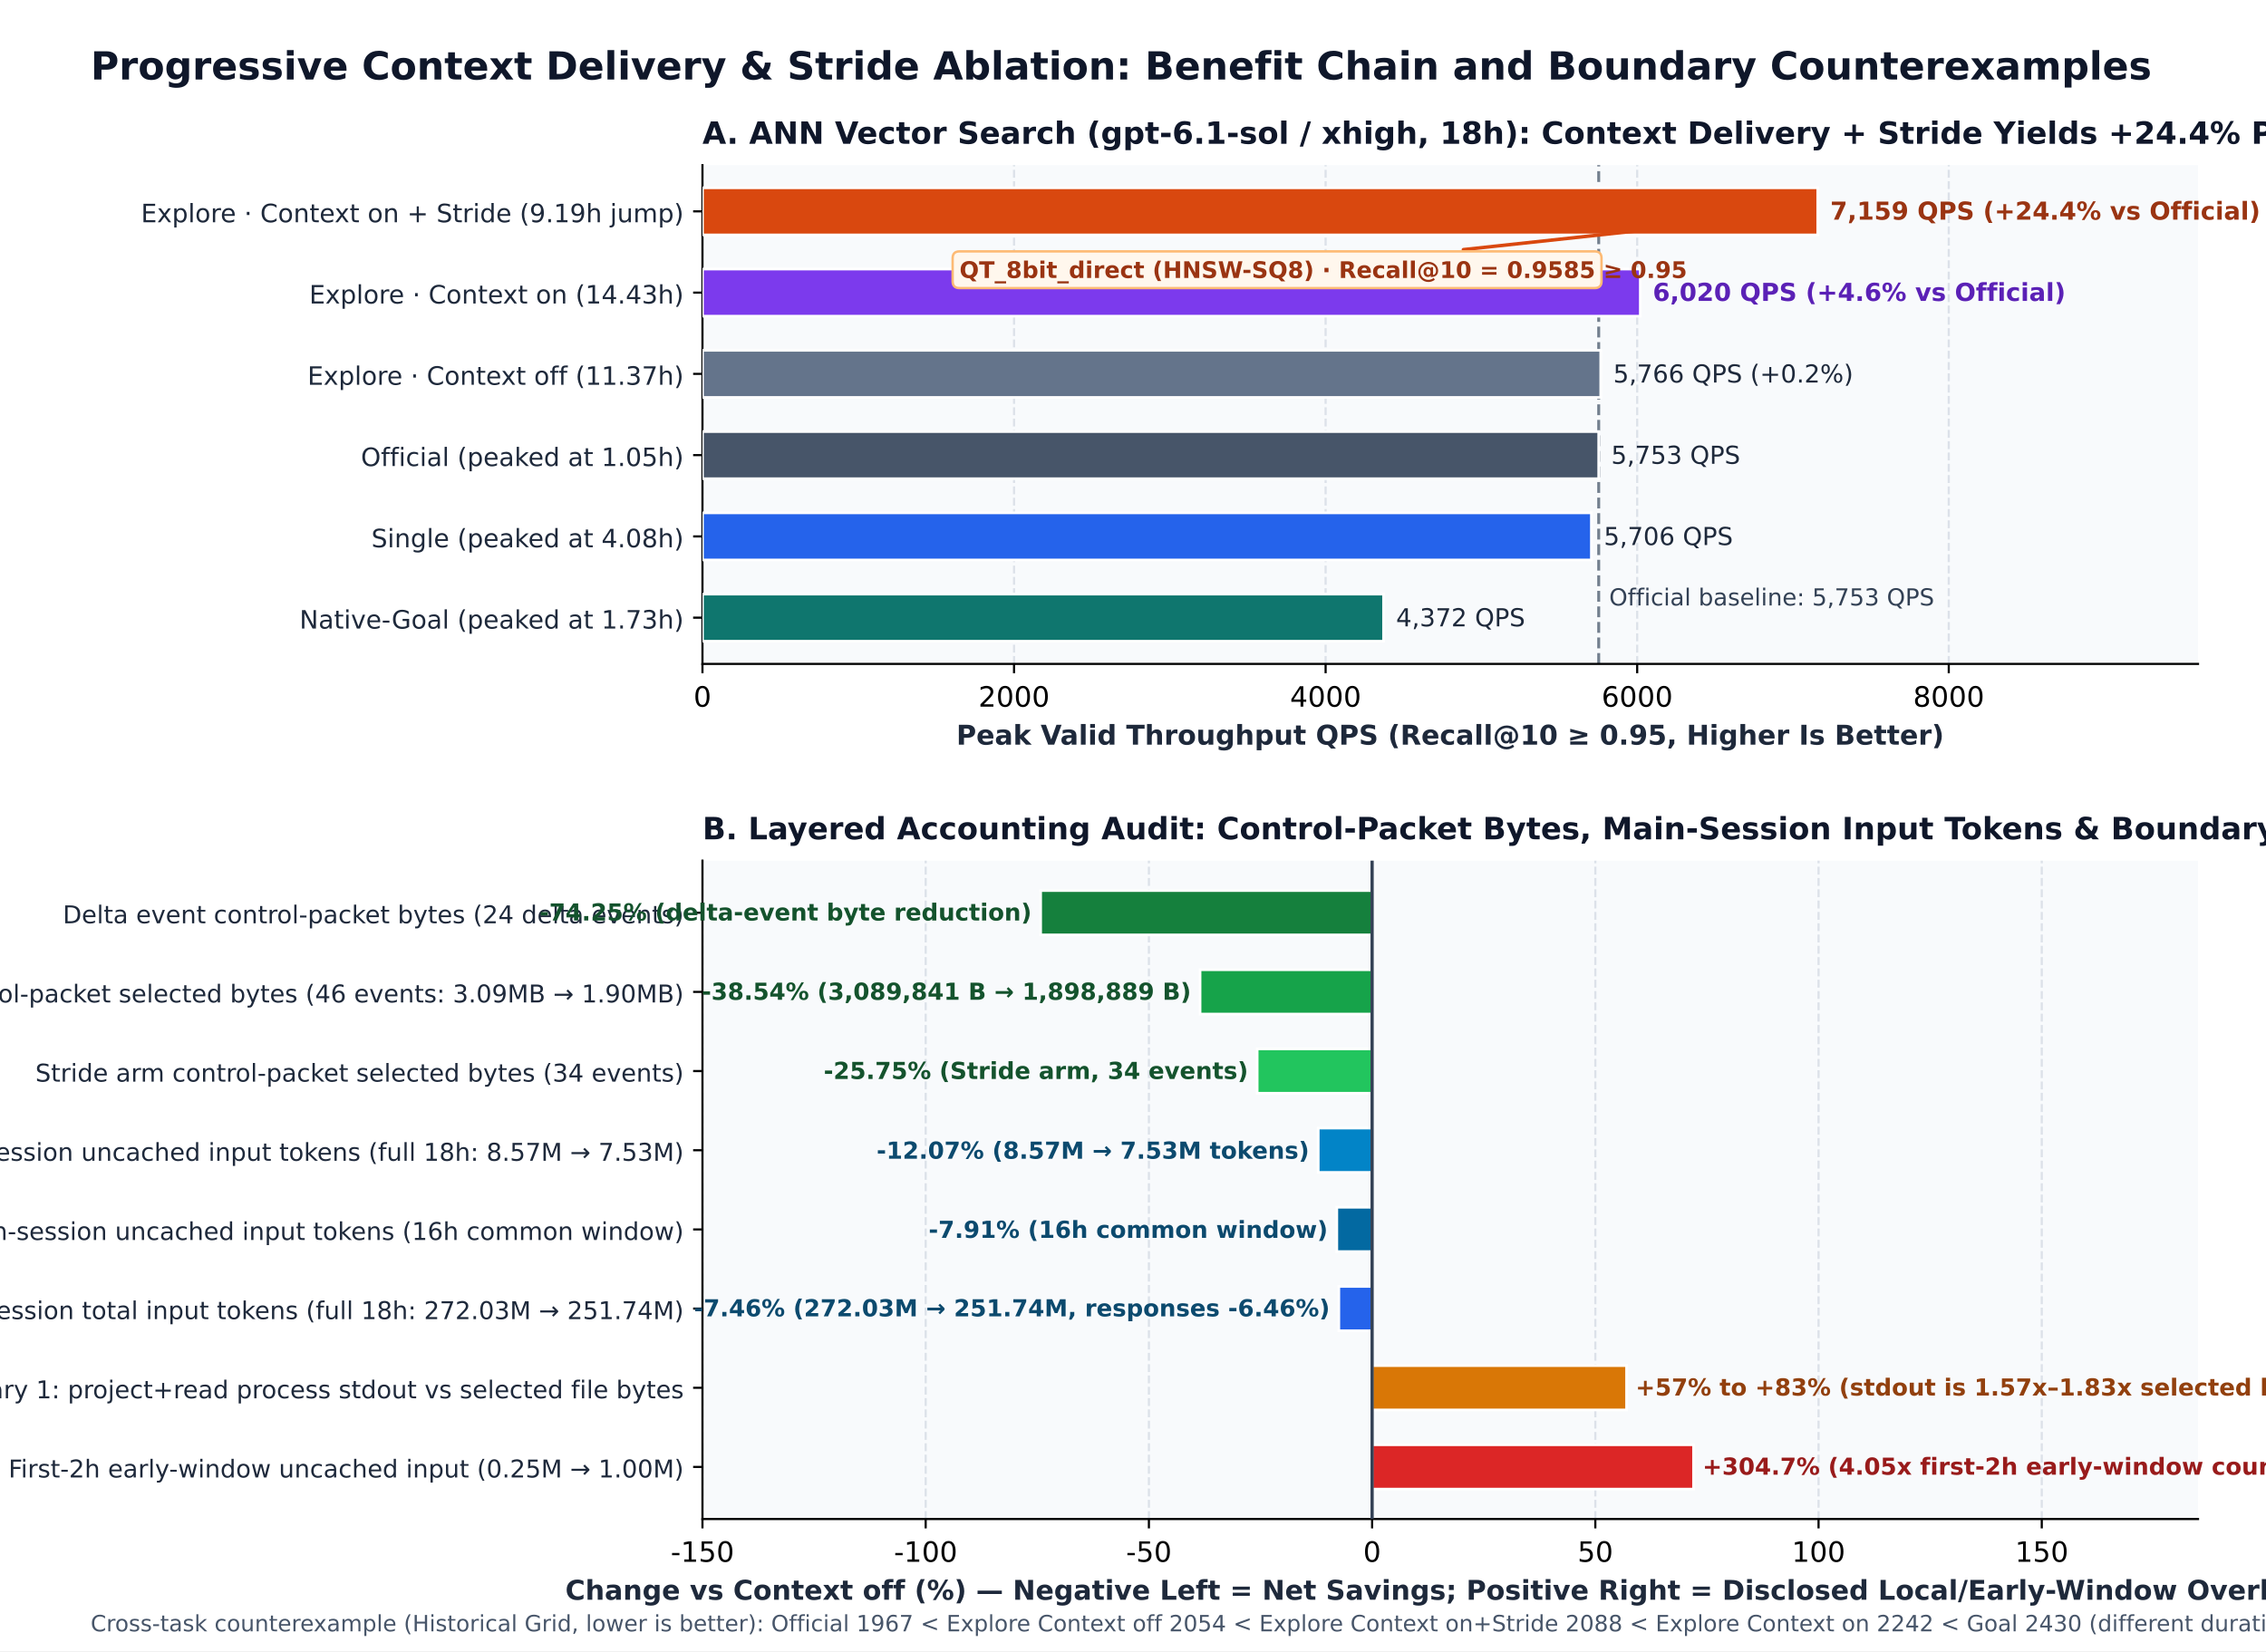
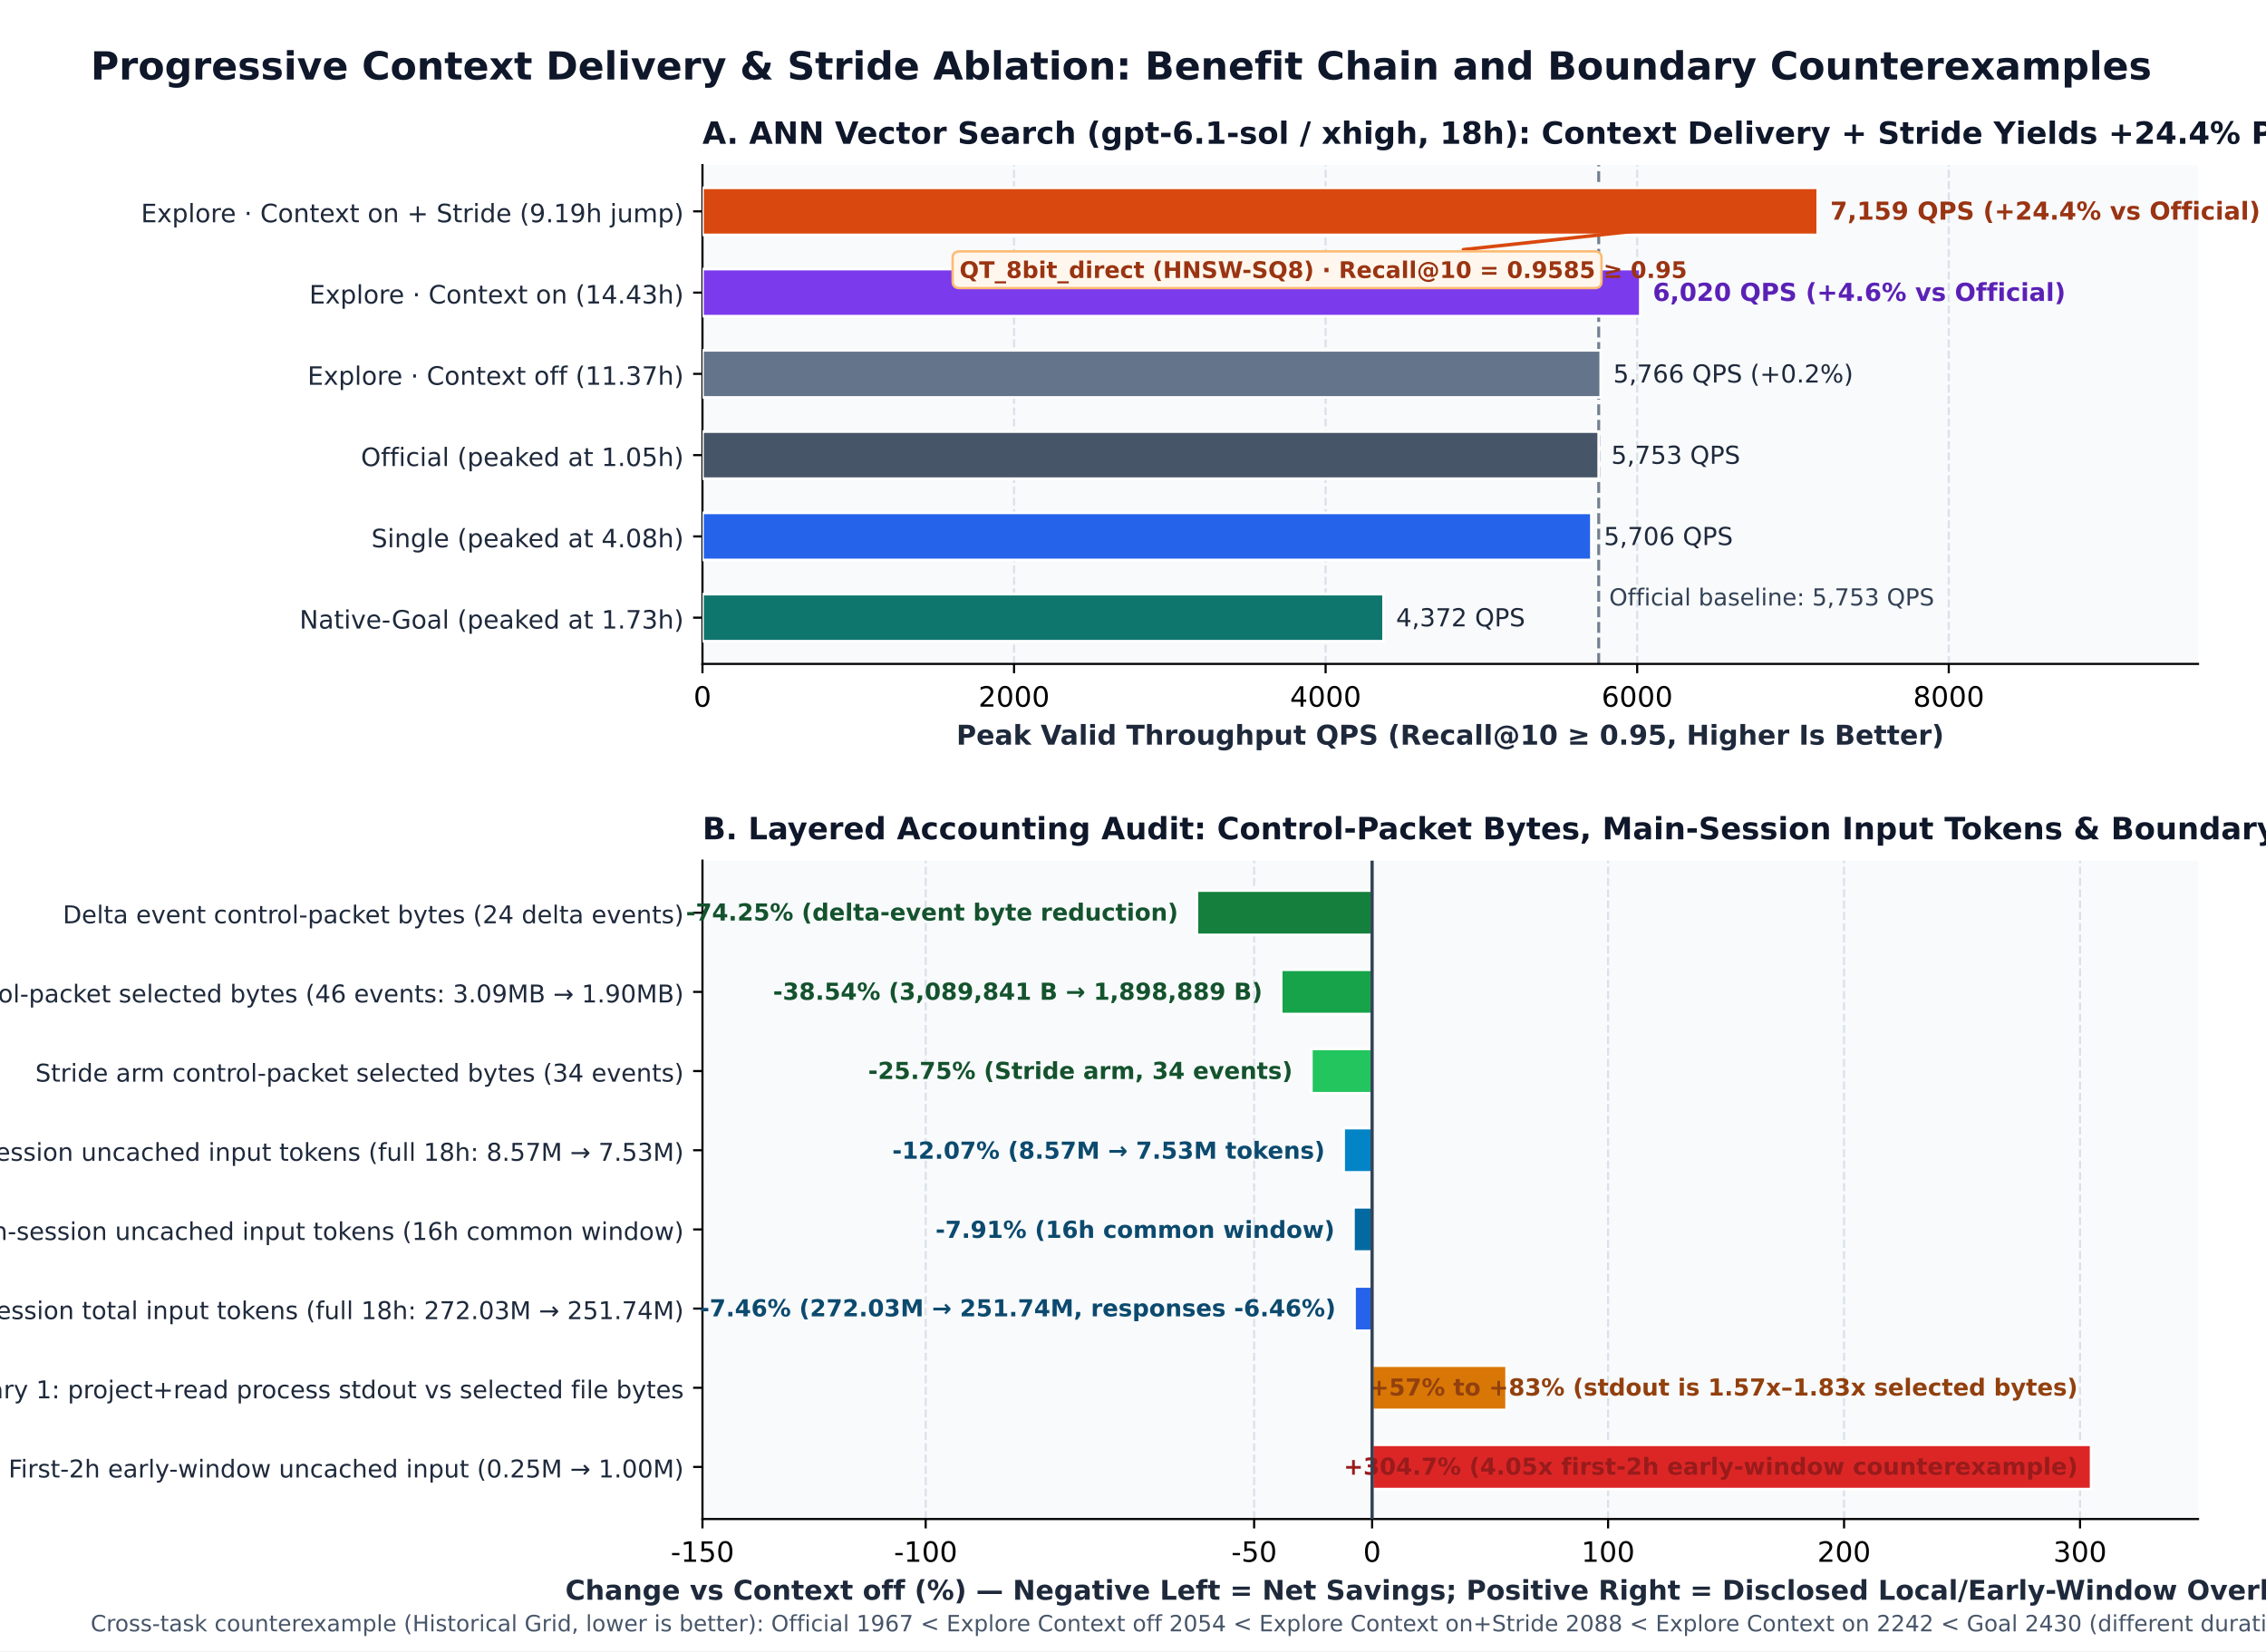
<svg xmlns="http://www.w3.org/2000/svg" xmlns:xlink="http://www.w3.org/1999/xlink" width="849.6pt" height="619.2pt" viewBox="0 0 849.6 619.2" version="1.1">
  <defs>
    <style type="text/css">*{stroke-linejoin: round; stroke-linecap: butt}</style>
  </defs>
  <g id="figure_1">
    <g id="patch_1">
      <path d="M 0 619.2 L 849.6 619.2 L 849.6 0 L 0 0 z " style="fill: #ffffff" />
    </g>
    <g id="axes_1">
      <g id="patch_2">
        <path d="M 263.376 248.976 L 824.112 248.976 L 824.112 61.92 L 263.376 61.92 z " style="fill: #f8fafc" />
      </g>
      <g id="matplotlib.axis_1">
        <g id="xtick_1">
          <g id="line2d_1">
            <path d="M 263.376 248.976 L 263.376 61.92 " clip-path="url(#pf11f933c64)" style="fill: none; stroke-dasharray: 2.96,1.28; stroke-dashoffset: 0; stroke: #94a3b8; stroke-opacity: 0.28; stroke-width: 0.8" />
          </g>
          <g id="line2d_2">
            <defs>
              <path id="me1cbec31af" d="M 0 0 L 0 3.5 " style="stroke: #000000; stroke-width: 0.8" />
            </defs>
            <g>
              <use xlink:href="#me1cbec31af" x="263.376" y="248.976" style="stroke: #000000; stroke-width: 0.8" />
            </g>
          </g>
          <g id="text_1">
            <text style="font-size: 10.5px; font-family: 'PingFang SC', 'Heiti TC', 'Arial Unicode MS', 'DejaVu Sans', sans-serif; text-anchor: middle" x="263.376" y="265.006" transform="rotate(-0 263.376 265.0057)">0</text>
          </g>
        </g>
        <g id="xtick_2">
          <g id="line2d_3">
            <path d="M 380.196 248.976 L 380.196 61.92 " clip-path="url(#pf11f933c64)" style="fill: none; stroke-dasharray: 2.96,1.28; stroke-dashoffset: 0; stroke: #94a3b8; stroke-opacity: 0.28; stroke-width: 0.8" />
          </g>
          <g id="line2d_4">
            <g>
              <use xlink:href="#me1cbec31af" x="380.196" y="248.976" style="stroke: #000000; stroke-width: 0.8" />
            </g>
          </g>
          <g id="text_2">
            <text style="font-size: 10.5px; font-family: 'PingFang SC', 'Heiti TC', 'Arial Unicode MS', 'DejaVu Sans', sans-serif; text-anchor: middle" x="380.196" y="265.006" transform="rotate(-0 380.196 265.0057)">2000</text>
          </g>
        </g>
        <g id="xtick_3">
          <g id="line2d_5">
            <path d="M 497.016 248.976 L 497.016 61.92 " clip-path="url(#pf11f933c64)" style="fill: none; stroke-dasharray: 2.96,1.28; stroke-dashoffset: 0; stroke: #94a3b8; stroke-opacity: 0.28; stroke-width: 0.8" />
          </g>
          <g id="line2d_6">
            <g>
              <use xlink:href="#me1cbec31af" x="497.016" y="248.976" style="stroke: #000000; stroke-width: 0.8" />
            </g>
          </g>
          <g id="text_3">
            <text style="font-size: 10.5px; font-family: 'PingFang SC', 'Heiti TC', 'Arial Unicode MS', 'DejaVu Sans', sans-serif; text-anchor: middle" x="497.016" y="265.006" transform="rotate(-0 497.016 265.0057)">4000</text>
          </g>
        </g>
        <g id="xtick_4">
          <g id="line2d_7">
            <path d="M 613.836 248.976 L 613.836 61.92 " clip-path="url(#pf11f933c64)" style="fill: none; stroke-dasharray: 2.96,1.28; stroke-dashoffset: 0; stroke: #94a3b8; stroke-opacity: 0.28; stroke-width: 0.8" />
          </g>
          <g id="line2d_8">
            <g>
              <use xlink:href="#me1cbec31af" x="613.836" y="248.976" style="stroke: #000000; stroke-width: 0.8" />
            </g>
          </g>
          <g id="text_4">
            <text style="font-size: 10.5px; font-family: 'PingFang SC', 'Heiti TC', 'Arial Unicode MS', 'DejaVu Sans', sans-serif; text-anchor: middle" x="613.836" y="265.006" transform="rotate(-0 613.836 265.0057)">6000</text>
          </g>
        </g>
        <g id="xtick_5">
          <g id="line2d_9">
            <path d="M 730.656 248.976 L 730.656 61.92 " clip-path="url(#pf11f933c64)" style="fill: none; stroke-dasharray: 2.96,1.28; stroke-dashoffset: 0; stroke: #94a3b8; stroke-opacity: 0.28; stroke-width: 0.8" />
          </g>
          <g id="line2d_10">
            <g>
              <use xlink:href="#me1cbec31af" x="730.656" y="248.976" style="stroke: #000000; stroke-width: 0.8" />
            </g>
          </g>
          <g id="text_5">
            <text style="font-size: 10.5px; font-family: 'PingFang SC', 'Heiti TC', 'Arial Unicode MS', 'DejaVu Sans', sans-serif; text-anchor: middle" x="730.656" y="265.006" transform="rotate(-0 730.656 265.0057)">8000</text>
          </g>
        </g>
        <g id="text_6">
          <text style="font-weight: 700; font-size: 10.2px; font-family: 'PingFang SC', 'Heiti TC', 'Arial Unicode MS', 'DejaVu Sans', sans-serif; text-anchor: middle; fill: #1e293b" x="543.744" y="279.248" transform="rotate(-0 543.744 279.2477)">Peak Valid Throughput QPS (Recall@10 ≥ 0.95, Higher Is Better)</text>
        </g>
      </g>
      <g id="matplotlib.axis_2">
        <g id="ytick_1">
          <g id="line2d_11">
            <defs>
              <path id="m6f8ae7d03c" d="M 0 0 L -3.5 0 " style="stroke: #000000; stroke-width: 0.8" />
            </defs>
            <g>
              <use xlink:href="#m6f8ae7d03c" x="263.376" y="231.635" style="stroke: #000000; stroke-width: 0.8" />
            </g>
          </g>
          <g id="text_7">
            <text style="font-size: 9.5px; font-family: 'PingFang SC', 'Heiti TC', 'Arial Unicode MS', 'DejaVu Sans', sans-serif; text-anchor: end; fill: #1e293b" x="256.376" y="235.72" transform="rotate(-0 256.376 235.7204)">Native-Goal (peaked at 1.73h)</text>
          </g>
        </g>
        <g id="ytick_2">
          <g id="line2d_12">
            <g>
              <use xlink:href="#m6f8ae7d03c" x="263.376" y="201.16" style="stroke: #000000; stroke-width: 0.8" />
            </g>
          </g>
          <g id="text_8">
            <text style="font-size: 9.5px; font-family: 'PingFang SC', 'Heiti TC', 'Arial Unicode MS', 'DejaVu Sans', sans-serif; text-anchor: end; fill: #1e293b" x="256.376" y="205.245" transform="rotate(-0 256.376 205.2454)">Single (peaked at 4.08h)</text>
          </g>
        </g>
        <g id="ytick_3">
          <g id="line2d_13">
            <g>
              <use xlink:href="#m6f8ae7d03c" x="263.376" y="170.685" style="stroke: #000000; stroke-width: 0.8" />
            </g>
          </g>
          <g id="text_9">
            <text style="font-size: 9.5px; font-family: 'PingFang SC', 'Heiti TC', 'Arial Unicode MS', 'DejaVu Sans', sans-serif; text-anchor: end; fill: #1e293b" x="256.376" y="174.77" transform="rotate(-0 256.376 174.7704)">Official (peaked at 1.05h)</text>
          </g>
        </g>
        <g id="ytick_4">
          <g id="line2d_14">
            <g>
              <use xlink:href="#m6f8ae7d03c" x="263.376" y="140.21" style="stroke: #000000; stroke-width: 0.8" />
            </g>
          </g>
          <g id="text_10">
            <text style="font-size: 9.5px; font-family: 'PingFang SC', 'Heiti TC', 'Arial Unicode MS', 'DejaVu Sans', sans-serif; text-anchor: end; fill: #1e293b" x="256.376" y="144.295" transform="rotate(-0 256.376 144.2953)">Explore · Context off (11.37h)</text>
          </g>
        </g>
        <g id="ytick_5">
          <g id="line2d_15">
            <g>
              <use xlink:href="#m6f8ae7d03c" x="263.376" y="109.735" style="stroke: #000000; stroke-width: 0.8" />
            </g>
          </g>
          <g id="text_11">
            <text style="font-size: 9.5px; font-family: 'PingFang SC', 'Heiti TC', 'Arial Unicode MS', 'DejaVu Sans', sans-serif; text-anchor: end; fill: #1e293b" x="256.376" y="113.82" transform="rotate(-0 256.376 113.8203)">Explore · Context on (14.43h)</text>
          </g>
        </g>
        <g id="ytick_6">
          <g id="line2d_16">
            <g>
              <use xlink:href="#m6f8ae7d03c" x="263.376" y="79.26" style="stroke: #000000; stroke-width: 0.8" />
            </g>
          </g>
          <g id="text_12">
            <text style="font-size: 9.5px; font-family: 'PingFang SC', 'Heiti TC', 'Arial Unicode MS', 'DejaVu Sans', sans-serif; text-anchor: end; fill: #1e293b" x="256.376" y="83.345" transform="rotate(-0 256.376 83.34529)">Explore · Context on + Stride (9.19h jump)</text>
          </g>
        </g>
      </g>
      <g id="line2d_17">
        <path d="M 599.409 248.976 L 599.409 61.92 " clip-path="url(#pf11f933c64)" style="fill: none; stroke-dasharray: 4.07,1.76; stroke-dashoffset: 0; stroke: #475569; stroke-opacity: 0.75; stroke-width: 1.1" />
      </g>
      <g id="patch_3">
        <path d="M 263.376 248.976 L 263.376 61.92 " style="fill: none; stroke: #000000; stroke-width: 0.8; stroke-linejoin: miter; stroke-linecap: square" />
      </g>
      <g id="patch_4">
        <path d="M 263.376 248.976 L 824.112 248.976 " style="fill: none; stroke: #000000; stroke-width: 0.8; stroke-linejoin: miter; stroke-linecap: square" />
      </g>
      <g id="patch_5">
        <path d="M 263.376 240.473 L 518.745 240.473 L 518.745 222.798 L 263.376 222.798 z " clip-path="url(#pf11f933c64)" style="fill: #0f766e; stroke: #ffffff; stroke-linejoin: miter" />
      </g>
      <g id="patch_6">
        <path d="M 263.376 209.998 L 596.663 209.998 L 596.663 192.323 L 263.376 192.323 z " clip-path="url(#pf11f933c64)" style="fill: #2563eb; stroke: #ffffff; stroke-linejoin: miter" />
      </g>
      <g id="patch_7">
        <path d="M 263.376 179.523 L 599.409 179.523 L 599.409 161.848 L 263.376 161.848 z " clip-path="url(#pf11f933c64)" style="fill: #475569; stroke: #ffffff; stroke-linejoin: miter" />
      </g>
      <g id="patch_8">
        <path d="M 263.376 149.048 L 600.168 149.048 L 600.168 131.373 L 263.376 131.373 z " clip-path="url(#pf11f933c64)" style="fill: #64748b; stroke: #ffffff; stroke-linejoin: miter" />
      </g>
      <g id="patch_9">
        <path d="M 263.376 118.573 L 615.004 118.573 L 615.004 100.898 L 263.376 100.898 z " clip-path="url(#pf11f933c64)" style="fill: #7c3aed; stroke: #ffffff; stroke-linejoin: miter" />
      </g>
      <g id="patch_10">
        <path d="M 263.376 88.098 L 681.533 88.098 L 681.533 70.423 L 263.376 70.423 z " clip-path="url(#pf11f933c64)" style="fill: #d9480f; stroke: #ffffff; stroke-linejoin: miter" />
      </g>
      <g id="text_13">
        <text style="font-size: 8.8px; font-family: 'PingFang SC', 'Heiti TC', 'Arial Unicode MS', 'DejaVu Sans', sans-serif; text-anchor: start; fill: #334155" x="603.322" y="227.064" transform="rotate(-0 603.3222 227.0642)">Official baseline: 5,753 QPS</text>
      </g>
      <g id="text_14">
        <text style="font-size: 9.3px; font-family: 'PingFang SC', 'Heiti TC', 'Arial Unicode MS', 'DejaVu Sans', sans-serif; text-anchor: start; fill: #1e293b" x="523.417" y="234.886" transform="rotate(-0 523.4173 234.8861)">4,372 QPS</text>
      </g>
      <g id="text_15">
        <text style="font-size: 9.3px; font-family: 'PingFang SC', 'Heiti TC', 'Arial Unicode MS', 'DejaVu Sans', sans-serif; text-anchor: start; fill: #1e293b" x="601.336" y="204.411" transform="rotate(-0 601.3363 204.411)">5,706 QPS</text>
      </g>
      <g id="text_16">
        <text style="font-size: 9.3px; font-family: 'PingFang SC', 'Heiti TC', 'Arial Unicode MS', 'DejaVu Sans', sans-serif; text-anchor: start; fill: #1e293b" x="604.082" y="173.936" transform="rotate(-0 604.0815 173.936)">5,753 QPS</text>
      </g>
      <g id="text_17">
        <text style="font-size: 9.3px; font-family: 'PingFang SC', 'Heiti TC', 'Arial Unicode MS', 'DejaVu Sans', sans-serif; text-anchor: start; fill: #1e293b" x="604.841" y="143.461" transform="rotate(-0 604.8409 143.461)">5,766 QPS  (+0.2%)</text>
      </g>
      <g id="text_18">
        <text style="font-weight: 700; font-size: 9.3px; font-family: 'PingFang SC', 'Heiti TC', 'Arial Unicode MS', 'DejaVu Sans', sans-serif; text-anchor: start; fill: #5b21b6" x="619.677" y="112.86" transform="rotate(-0 619.677 112.8603)">6,020 QPS  (+4.6% vs Official)</text>
      </g>
      <g id="text_19">
        <text style="font-weight: 700; font-size: 9.3px; font-family: 'PingFang SC', 'Heiti TC', 'Arial Unicode MS', 'DejaVu Sans', sans-serif; text-anchor: start; fill: #9a3412" x="686.206" y="82.385" transform="rotate(-0 686.206 82.38523)">7,159 QPS  (+24.4% vs Official)</text>
      </g>
      <g id="text_20">
        <text style="font-weight: 700; font-size: 11.5px; font-family: 'PingFang SC', 'Heiti TC', 'Arial Unicode MS', 'DejaVu Sans', sans-serif; text-anchor: start; fill: #0f172a" x="263.376" y="53.92" transform="rotate(-0 263.376 53.92)">A. ANN Vector Search (gpt-6.1-sol / xhigh, 18h): Context Delivery + Stride Yields +24.4% Peak QPS</text>
      </g>
      <g id="patch_11">
        <path d="M 548.674 93.609 Q 614.108 86.542 678.097 79.631 " style="fill: none; stroke: #d9480f; stroke-width: 1.3; stroke-linecap: round" />
        <path d="M 674.493 78.291 L 678.097 79.631 L 674.862 81.711 " style="fill: none; stroke: #d9480f; stroke-width: 1.3; stroke-linecap: round" />
      </g>
      <g id="text_21">
        <g id="patch_12">
          <path d="M 359.752 108.034 L 597.885 108.034 Q 600.465 108.034 600.465 105.454 L 600.465 96.854 Q 600.465 94.274 597.885 94.274 L 359.752 94.274 Q 357.173 94.274 357.173 96.854 L 357.173 105.454 Q 357.173 108.034 359.752 108.034 z " style="fill: #fff7ed; stroke: #fdba74; stroke-width: 0.9; stroke-linejoin: miter" />
        </g>
        <text style="font-weight: 700; font-size: 8.6px; font-family: 'PingFang SC', 'Heiti TC', 'Arial Unicode MS', 'DejaVu Sans', sans-serif; text-anchor: start; fill: #9a3412" x="359.752" y="104.25" transform="rotate(-0 359.7525 104.2498)">QT_8bit_direct (HNSW-SQ8) · Recall@10 = 0.9585 ≥ 0.95</text>
      </g>
    </g>
    <g id="axes_2">
      <g id="patch_13">
        <path d="M 263.376 569.664 L 824.112 569.664 L 824.112 322.75 L 263.376 322.75 z " style="fill: #f8fafc" />
      </g>
      <g id="matplotlib.axis_3">
        <g id="xtick_6">
          <g id="line2d_18">
            <path d="M 263.376 569.664 L 263.376 322.75 " clip-path="url(#p2891d18ce6)" style="fill: none; stroke-dasharray: 2.96,1.28; stroke-dashoffset: 0; stroke: #94a3b8; stroke-opacity: 0.28; stroke-width: 0.8" />
          </g>
          <g id="line2d_19">
            <g>
              <use xlink:href="#me1cbec31af" x="263.376" y="569.664" style="stroke: #000000; stroke-width: 0.8" />
            </g>
          </g>
          <g id="text_22">
            <text style="font-size: 10.5px; font-family: 'PingFang SC', 'Heiti TC', 'Arial Unicode MS', 'DejaVu Sans', sans-serif; text-anchor: middle" x="263.376" y="585.694" transform="rotate(-0 263.376 585.694)">-150</text>
          </g>
        </g>
        <g id="xtick_7">
          <g id="line2d_20">
            <path d="M 347.068 569.664 L 347.068 322.75 " clip-path="url(#p2891d18ce6)" style="fill: none; stroke-dasharray: 2.96,1.28; stroke-dashoffset: 0; stroke: #94a3b8; stroke-opacity: 0.28; stroke-width: 0.8" />
          </g>
          <g id="line2d_21">
            <g>
              <use xlink:href="#me1cbec31af" x="347.068" y="569.664" style="stroke: #000000; stroke-width: 0.8" />
            </g>
          </g>
          <g id="text_23">
            <text style="font-size: 10.5px; font-family: 'PingFang SC', 'Heiti TC', 'Arial Unicode MS', 'DejaVu Sans', sans-serif; text-anchor: middle" x="347.068" y="585.694" transform="rotate(-0 347.0679 585.694)">-100</text>
          </g>
        </g>
        <g id="xtick_8">
          <g id="line2d_22">
-             <path d="M 430.76 569.664 L 430.76 322.75 " clip-path="url(#p2891d18ce6)" style="fill: none; stroke-dasharray: 2.96,1.28; stroke-dashoffset: 0; stroke: #94a3b8; stroke-opacity: 0.28; stroke-width: 0.8" />
+             <path d="M 470.215 569.664 L 470.215 322.75 " clip-path="url(#p2891d18ce6)" style="fill: none; stroke-dasharray: 2.96,1.28; stroke-dashoffset: 0; stroke: #94a3b8; stroke-opacity: 0.28; stroke-width: 0.8" />
          </g>
          <g id="line2d_23">
            <g>
-               <use xlink:href="#me1cbec31af" x="430.76" y="569.664" style="stroke: #000000; stroke-width: 0.8" />
+               <use xlink:href="#me1cbec31af" x="470.215" y="569.664" style="stroke: #000000; stroke-width: 0.8" />
            </g>
          </g>
          <g id="text_24">
-             <text style="font-size: 10.5px; font-family: 'PingFang SC', 'Heiti TC', 'Arial Unicode MS', 'DejaVu Sans', sans-serif; text-anchor: middle" x="430.76" y="585.694" transform="rotate(-0 430.7599 585.694)">-50</text>
+             <text style="font-size: 10.5px; font-family: 'PingFang SC', 'Heiti TC', 'Arial Unicode MS', 'DejaVu Sans', sans-serif; text-anchor: middle" x="470.215" y="585.694" transform="rotate(-0 470.2147 585.694)">-50</text>
          </g>
        </g>
        <g id="xtick_9">
          <g id="line2d_24">
            <path d="M 514.452 569.664 L 514.452 322.75 " clip-path="url(#p2891d18ce6)" style="fill: none; stroke-dasharray: 2.96,1.28; stroke-dashoffset: 0; stroke: #94a3b8; stroke-opacity: 0.28; stroke-width: 0.8" />
          </g>
          <g id="line2d_25">
            <g>
              <use xlink:href="#me1cbec31af" x="514.452" y="569.664" style="stroke: #000000; stroke-width: 0.8" />
            </g>
          </g>
          <g id="text_25">
            <text style="font-size: 10.5px; font-family: 'PingFang SC', 'Heiti TC', 'Arial Unicode MS', 'DejaVu Sans', sans-serif; text-anchor: middle" x="514.452" y="585.694" transform="rotate(-0 514.4518 585.694)">0</text>
          </g>
        </g>
        <g id="xtick_10">
          <g id="line2d_26">
-             <path d="M 598.144 569.664 L 598.144 322.75 " clip-path="url(#p2891d18ce6)" style="fill: none; stroke-dasharray: 2.96,1.28; stroke-dashoffset: 0; stroke: #94a3b8; stroke-opacity: 0.28; stroke-width: 0.8" />
+             <path d="M 602.926 569.664 L 602.926 322.75 " clip-path="url(#p2891d18ce6)" style="fill: none; stroke-dasharray: 2.96,1.28; stroke-dashoffset: 0; stroke: #94a3b8; stroke-opacity: 0.28; stroke-width: 0.8" />
          </g>
          <g id="line2d_27">
            <g>
-               <use xlink:href="#me1cbec31af" x="598.144" y="569.664" style="stroke: #000000; stroke-width: 0.8" />
+               <use xlink:href="#me1cbec31af" x="602.926" y="569.664" style="stroke: #000000; stroke-width: 0.8" />
            </g>
          </g>
          <g id="text_26">
-             <text style="font-size: 10.5px; font-family: 'PingFang SC', 'Heiti TC', 'Arial Unicode MS', 'DejaVu Sans', sans-serif; text-anchor: middle" x="598.144" y="585.694" transform="rotate(-0 598.1438 585.694)">50</text>
+             <text style="font-size: 10.5px; font-family: 'PingFang SC', 'Heiti TC', 'Arial Unicode MS', 'DejaVu Sans', sans-serif; text-anchor: middle" x="602.926" y="585.694" transform="rotate(-0 602.9262 585.694)">100</text>
          </g>
        </g>
        <g id="xtick_11">
          <g id="line2d_28">
-             <path d="M 681.836 569.664 L 681.836 322.75 " clip-path="url(#p2891d18ce6)" style="fill: none; stroke-dasharray: 2.96,1.28; stroke-dashoffset: 0; stroke: #94a3b8; stroke-opacity: 0.28; stroke-width: 0.8" />
+             <path d="M 691.4 569.664 L 691.4 322.75 " clip-path="url(#p2891d18ce6)" style="fill: none; stroke-dasharray: 2.96,1.28; stroke-dashoffset: 0; stroke: #94a3b8; stroke-opacity: 0.28; stroke-width: 0.8" />
          </g>
          <g id="line2d_29">
            <g>
-               <use xlink:href="#me1cbec31af" x="681.836" y="569.664" style="stroke: #000000; stroke-width: 0.8" />
+               <use xlink:href="#me1cbec31af" x="691.4" y="569.664" style="stroke: #000000; stroke-width: 0.8" />
            </g>
          </g>
          <g id="text_27">
-             <text style="font-size: 10.5px; font-family: 'PingFang SC', 'Heiti TC', 'Arial Unicode MS', 'DejaVu Sans', sans-serif; text-anchor: middle" x="681.836" y="585.694" transform="rotate(-0 681.8357 585.694)">100</text>
+             <text style="font-size: 10.5px; font-family: 'PingFang SC', 'Heiti TC', 'Arial Unicode MS', 'DejaVu Sans', sans-serif; text-anchor: middle" x="691.4" y="585.694" transform="rotate(-0 691.4005 585.694)">200</text>
          </g>
        </g>
        <g id="xtick_12">
          <g id="line2d_30">
-             <path d="M 765.528 569.664 L 765.528 322.75 " clip-path="url(#p2891d18ce6)" style="fill: none; stroke-dasharray: 2.96,1.28; stroke-dashoffset: 0; stroke: #94a3b8; stroke-opacity: 0.28; stroke-width: 0.8" />
+             <path d="M 779.875 569.664 L 779.875 322.75 " clip-path="url(#p2891d18ce6)" style="fill: none; stroke-dasharray: 2.96,1.28; stroke-dashoffset: 0; stroke: #94a3b8; stroke-opacity: 0.28; stroke-width: 0.8" />
          </g>
          <g id="line2d_31">
            <g>
-               <use xlink:href="#me1cbec31af" x="765.528" y="569.664" style="stroke: #000000; stroke-width: 0.8" />
+               <use xlink:href="#me1cbec31af" x="779.875" y="569.664" style="stroke: #000000; stroke-width: 0.8" />
            </g>
          </g>
          <g id="text_28">
-             <text style="font-size: 10.5px; font-family: 'PingFang SC', 'Heiti TC', 'Arial Unicode MS', 'DejaVu Sans', sans-serif; text-anchor: middle" x="765.528" y="585.694" transform="rotate(-0 765.5276 585.694)">150</text>
+             <text style="font-size: 10.5px; font-family: 'PingFang SC', 'Heiti TC', 'Arial Unicode MS', 'DejaVu Sans', sans-serif; text-anchor: middle" x="779.875" y="585.694" transform="rotate(-0 779.8748 585.694)">300</text>
          </g>
        </g>
        <g id="text_29">
          <text style="font-weight: 700; font-size: 10.2px; font-family: 'PingFang SC', 'Heiti TC', 'Arial Unicode MS', 'DejaVu Sans', sans-serif; text-anchor: middle; fill: #1e293b" x="543.744" y="599.936" transform="rotate(-0 543.744 599.936)">Change vs Context off (%) — Negative Left = Net Savings; Positive Right = Disclosed Local/Early-Window Overhead</text>
        </g>
      </g>
      <g id="matplotlib.axis_4">
        <g id="ytick_7">
          <g id="line2d_32">
            <g>
              <use xlink:href="#m6f8ae7d03c" x="263.376" y="342.287" style="stroke: #000000; stroke-width: 0.8" />
            </g>
          </g>
          <g id="text_30">
            <text style="font-size: 9.2px; font-family: 'PingFang SC', 'Heiti TC', 'Arial Unicode MS', 'DejaVu Sans', sans-serif; text-anchor: end; fill: #1e293b" x="256.376" y="346.243" transform="rotate(-0 256.376 346.2434)">Delta event control-packet bytes (24 delta events)</text>
          </g>
        </g>
        <g id="ytick_8">
          <g id="line2d_33">
            <g>
              <use xlink:href="#m6f8ae7d03c" x="263.376" y="371.979" style="stroke: #000000; stroke-width: 0.8" />
            </g>
          </g>
          <g id="text_31">
            <text style="font-size: 9.2px; font-family: 'PingFang SC', 'Heiti TC', 'Arial Unicode MS', 'DejaVu Sans', sans-serif; text-anchor: end; fill: #1e293b" x="256.376" y="375.935" transform="rotate(-0 256.376 375.9348)">Paired control-packet selected bytes (46 events: 3.09MB → 1.90MB)</text>
          </g>
        </g>
        <g id="ytick_9">
          <g id="line2d_34">
            <g>
              <use xlink:href="#m6f8ae7d03c" x="263.376" y="401.67" style="stroke: #000000; stroke-width: 0.8" />
            </g>
          </g>
          <g id="text_32">
            <text style="font-size: 9.2px; font-family: 'PingFang SC', 'Heiti TC', 'Arial Unicode MS', 'DejaVu Sans', sans-serif; text-anchor: end; fill: #1e293b" x="256.376" y="405.626" transform="rotate(-0 256.376 405.6262)">Stride arm control-packet selected bytes (34 events)</text>
          </g>
        </g>
        <g id="ytick_10">
          <g id="line2d_35">
            <g>
              <use xlink:href="#m6f8ae7d03c" x="263.376" y="431.362" style="stroke: #000000; stroke-width: 0.8" />
            </g>
          </g>
          <g id="text_33">
            <text style="font-size: 9.2px; font-family: 'PingFang SC', 'Heiti TC', 'Arial Unicode MS', 'DejaVu Sans', sans-serif; text-anchor: end; fill: #1e293b" x="256.376" y="435.318" transform="rotate(-0 256.376 435.3175)">Main-session uncached input tokens (full 18h: 8.57M → 7.53M)</text>
          </g>
        </g>
        <g id="ytick_11">
          <g id="line2d_36">
            <g>
              <use xlink:href="#m6f8ae7d03c" x="263.376" y="461.053" style="stroke: #000000; stroke-width: 0.8" />
            </g>
          </g>
          <g id="text_34">
            <text style="font-size: 9.2px; font-family: 'PingFang SC', 'Heiti TC', 'Arial Unicode MS', 'DejaVu Sans', sans-serif; text-anchor: end; fill: #1e293b" x="256.376" y="465.009" transform="rotate(-0 256.376 465.0089)">Main-session uncached input tokens (16h common window)</text>
          </g>
        </g>
        <g id="ytick_12">
          <g id="line2d_37">
            <g>
              <use xlink:href="#m6f8ae7d03c" x="263.376" y="490.744" style="stroke: #000000; stroke-width: 0.8" />
            </g>
          </g>
          <g id="text_35">
            <text style="font-size: 9.2px; font-family: 'PingFang SC', 'Heiti TC', 'Arial Unicode MS', 'DejaVu Sans', sans-serif; text-anchor: end; fill: #1e293b" x="256.376" y="494.7" transform="rotate(-0 256.376 494.7003)">Main-session total input tokens (full 18h: 272.03M → 251.74M)</text>
          </g>
        </g>
        <g id="ytick_13">
          <g id="line2d_38">
            <g>
              <use xlink:href="#m6f8ae7d03c" x="263.376" y="520.436" style="stroke: #000000; stroke-width: 0.8" />
            </g>
          </g>
          <g id="text_36">
            <text style="font-size: 9.2px; font-family: 'PingFang SC', 'Heiti TC', 'Arial Unicode MS', 'DejaVu Sans', sans-serif; text-anchor: end; fill: #1e293b" x="256.376" y="524.392" transform="rotate(-0 256.376 524.3917)">Boundary 1: project+read process stdout vs selected file bytes</text>
          </g>
        </g>
        <g id="ytick_14">
          <g id="line2d_39">
            <g>
              <use xlink:href="#m6f8ae7d03c" x="263.376" y="550.127" style="stroke: #000000; stroke-width: 0.8" />
            </g>
          </g>
          <g id="text_37">
            <text style="font-size: 9.2px; font-family: 'PingFang SC', 'Heiti TC', 'Arial Unicode MS', 'DejaVu Sans', sans-serif; text-anchor: end; fill: #1e293b" x="256.376" y="554.083" transform="rotate(-0 256.376 554.0831)">Boundary 2: First-2h early-window uncached input (0.25M → 1.00M)</text>
          </g>
        </g>
      </g>
      <g id="patch_14">
        <path d="M 263.376 569.664 L 263.376 322.75 " style="fill: none; stroke: #000000; stroke-width: 0.8; stroke-linejoin: miter; stroke-linecap: square" />
      </g>
      <g id="patch_15">
        <path d="M 263.376 569.664 L 824.112 569.664 " style="fill: none; stroke: #000000; stroke-width: 0.8; stroke-linejoin: miter; stroke-linecap: square" />
      </g>
      <g id="patch_16">
-         <path d="M 514.452 350.601 L 390.169 350.601 L 390.169 333.974 L 514.452 333.974 z " clip-path="url(#p2891d18ce6)" style="fill: #15803d; stroke: #ffffff; stroke-linejoin: miter" />
+         <path d="M 514.452 350.601 L 448.76 350.601 L 448.76 333.974 L 514.452 333.974 z " clip-path="url(#p2891d18ce6)" style="fill: #15803d; stroke: #ffffff; stroke-linejoin: miter" />
      </g>
      <g id="patch_17">
-         <path d="M 514.452 380.292 L 449.942 380.292 L 449.942 363.665 L 514.452 363.665 z " clip-path="url(#p2891d18ce6)" style="fill: #16a34a; stroke: #ffffff; stroke-linejoin: miter" />
+         <path d="M 514.452 380.292 L 480.354 380.292 L 480.354 363.665 L 514.452 363.665 z " clip-path="url(#p2891d18ce6)" style="fill: #16a34a; stroke: #ffffff; stroke-linejoin: miter" />
      </g>
      <g id="patch_18">
-         <path d="M 514.452 409.984 L 471.35 409.984 L 471.35 393.357 L 514.452 393.357 z " clip-path="url(#p2891d18ce6)" style="fill: #22c55e; stroke: #ffffff; stroke-linejoin: miter" />
+         <path d="M 514.452 409.984 L 491.67 409.984 L 491.67 393.357 L 514.452 393.357 z " clip-path="url(#p2891d18ce6)" style="fill: #22c55e; stroke: #ffffff; stroke-linejoin: miter" />
      </g>
      <g id="patch_19">
-         <path d="M 514.452 439.675 L 494.249 439.675 L 494.249 423.048 L 514.452 423.048 z " clip-path="url(#p2891d18ce6)" style="fill: #0284c7; stroke: #ffffff; stroke-linejoin: miter" />
+         <path d="M 514.452 439.675 L 503.773 439.675 L 503.773 423.048 L 514.452 423.048 z " clip-path="url(#p2891d18ce6)" style="fill: #0284c7; stroke: #ffffff; stroke-linejoin: miter" />
      </g>
      <g id="patch_20">
-         <path d="M 514.452 469.367 L 501.212 469.367 L 501.212 452.739 L 514.452 452.739 z " clip-path="url(#p2891d18ce6)" style="fill: #0369a1; stroke: #ffffff; stroke-linejoin: miter" />
+         <path d="M 514.452 469.367 L 507.454 469.367 L 507.454 452.739 L 514.452 452.739 z " clip-path="url(#p2891d18ce6)" style="fill: #0369a1; stroke: #ffffff; stroke-linejoin: miter" />
      </g>
      <g id="patch_21">
-         <path d="M 514.452 499.058 L 501.965 499.058 L 501.965 482.431 L 514.452 482.431 z " clip-path="url(#p2891d18ce6)" style="fill: #2563eb; stroke: #ffffff; stroke-linejoin: miter" />
+         <path d="M 514.452 499.058 L 507.852 499.058 L 507.852 482.431 L 514.452 482.431 z " clip-path="url(#p2891d18ce6)" style="fill: #2563eb; stroke: #ffffff; stroke-linejoin: miter" />
      </g>
      <g id="patch_22">
-         <path d="M 514.452 528.749 L 609.861 528.749 L 609.861 512.122 L 514.452 512.122 z " clip-path="url(#p2891d18ce6)" style="fill: #d97706; stroke: #ffffff; stroke-linejoin: miter" />
+         <path d="M 514.452 528.749 L 564.882 528.749 L 564.882 512.122 L 514.452 512.122 z " clip-path="url(#p2891d18ce6)" style="fill: #d97706; stroke: #ffffff; stroke-linejoin: miter" />
      </g>
      <g id="patch_23">
-         <path d="M 514.452 558.441 L 634.968 558.441 L 634.968 541.813 L 514.452 541.813 z " clip-path="url(#p2891d18ce6)" style="fill: #dc2626; stroke: #ffffff; stroke-linejoin: miter" />
+         <path d="M 514.452 558.441 L 784.033 558.441 L 784.033 541.813 L 514.452 541.813 z " clip-path="url(#p2891d18ce6)" style="fill: #dc2626; stroke: #ffffff; stroke-linejoin: miter" />
      </g>
      <g id="text_38">
-         <text style="font-weight: 700; font-size: 8.8px; font-family: 'PingFang SC', 'Heiti TC', 'Arial Unicode MS', 'DejaVu Sans', sans-serif; text-anchor: end; fill: #14532d" x="386.822" y="345.2" transform="rotate(-0 386.8216 345.2003)">-74.25% (delta-event byte reduction)</text>
+         <text style="font-weight: 700; font-size: 8.8px; font-family: 'PingFang SC', 'Heiti TC', 'Arial Unicode MS', 'DejaVu Sans', sans-serif; text-anchor: end; fill: #14532d" x="441.76" y="345.2" transform="rotate(-0 441.7596 345.2003)">-74.25% (delta-event byte reduction)</text>
      </g>
      <g id="text_39">
-         <text style="font-weight: 700; font-size: 8.8px; font-family: 'PingFang SC', 'Heiti TC', 'Arial Unicode MS', 'DejaVu Sans', sans-serif; text-anchor: end; fill: #14532d" x="446.594" y="374.936" transform="rotate(-0 446.5944 374.9357)">-38.54% (3,089,841 B → 1,898,889 B)</text>
+         <text style="font-weight: 700; font-size: 8.8px; font-family: 'PingFang SC', 'Heiti TC', 'Arial Unicode MS', 'DejaVu Sans', sans-serif; text-anchor: end; fill: #14532d" x="473.354" y="374.936" transform="rotate(-0 473.3538 374.9357)">-38.54% (3,089,841 B → 1,898,889 B)</text>
      </g>
      <g id="text_40">
-         <text style="font-weight: 700; font-size: 8.8px; font-family: 'PingFang SC', 'Heiti TC', 'Arial Unicode MS', 'DejaVu Sans', sans-serif; text-anchor: end; fill: #14532d" x="468.003" y="404.627" transform="rotate(-0 468.0028 404.6271)">-25.75% (Stride arm, 34 events)</text>
+         <text style="font-weight: 700; font-size: 8.8px; font-family: 'PingFang SC', 'Heiti TC', 'Arial Unicode MS', 'DejaVu Sans', sans-serif; text-anchor: end; fill: #14532d" x="484.67" y="404.627" transform="rotate(-0 484.6697 404.6271)">-25.75% (Stride arm, 34 events)</text>
      </g>
      <g id="text_41">
-         <text style="font-weight: 700; font-size: 8.8px; font-family: 'PingFang SC', 'Heiti TC', 'Arial Unicode MS', 'DejaVu Sans', sans-serif; text-anchor: end; fill: #0c4a6e" x="490.901" y="434.53" transform="rotate(-0 490.9009 434.5295)">-12.07% (8.57M → 7.53M tokens)</text>
+         <text style="font-weight: 700; font-size: 8.8px; font-family: 'PingFang SC', 'Heiti TC', 'Arial Unicode MS', 'DejaVu Sans', sans-serif; text-anchor: end; fill: #0c4a6e" x="496.773" y="434.53" transform="rotate(-0 496.773 434.5295)">-12.07% (8.57M → 7.53M tokens)</text>
      </g>
      <g id="text_42">
-         <text style="font-weight: 700; font-size: 8.8px; font-family: 'PingFang SC', 'Heiti TC', 'Arial Unicode MS', 'DejaVu Sans', sans-serif; text-anchor: end; fill: #0c4a6e" x="497.864" y="464.221" transform="rotate(-0 497.8641 464.2209)">-7.91% (16h common window)</text>
+         <text style="font-weight: 700; font-size: 8.8px; font-family: 'PingFang SC', 'Heiti TC', 'Arial Unicode MS', 'DejaVu Sans', sans-serif; text-anchor: end; fill: #0c4a6e" x="500.454" y="464.221" transform="rotate(-0 500.4535 464.2209)">-7.91% (16h common window)</text>
      </g>
      <g id="text_43">
-         <text style="font-weight: 700; font-size: 8.8px; font-family: 'PingFang SC', 'Heiti TC', 'Arial Unicode MS', 'DejaVu Sans', sans-serif; text-anchor: end; fill: #0c4a6e" x="498.617" y="493.657" transform="rotate(-0 498.6173 493.6572)">-7.46% (272.03M → 251.74M, responses -6.46%)</text>
+         <text style="font-weight: 700; font-size: 8.8px; font-family: 'PingFang SC', 'Heiti TC', 'Arial Unicode MS', 'DejaVu Sans', sans-serif; text-anchor: end; fill: #0c4a6e" x="500.852" y="493.657" transform="rotate(-0 500.8516 493.6572)">-7.46% (272.03M → 251.74M, responses -6.46%)</text>
      </g>
      <g id="text_44">
-         <text style="font-weight: 700; font-size: 8.8px; font-family: 'PingFang SC', 'Heiti TC', 'Arial Unicode MS', 'DejaVu Sans', sans-serif; text-anchor: start; fill: #92400e" x="613.208" y="523.349" transform="rotate(-0 613.2083 523.3486)">+57% to +83% (stdout is 1.57x–1.83x selected bytes)</text>
+         <text style="font-weight: 700; font-size: 8.8px; font-family: 'PingFang SC', 'Heiti TC', 'Arial Unicode MS', 'DejaVu Sans', sans-serif; text-anchor: end; fill: #92400e" x="779.033" y="523.349" transform="rotate(-0 779.0331 523.3486)">+57% to +83% (stdout is 1.57x–1.83x selected bytes)</text>
      </g>
      <g id="text_45">
-         <text style="font-weight: 700; font-size: 8.8px; font-family: 'PingFang SC', 'Heiti TC', 'Arial Unicode MS', 'DejaVu Sans', sans-serif; text-anchor: start; fill: #991b1b" x="638.316" y="553.04" transform="rotate(-0 638.3159 553.04)">+304.7% (4.05x first-2h early-window counterexample)</text>
+         <text style="font-weight: 700; font-size: 8.8px; font-family: 'PingFang SC', 'Heiti TC', 'Arial Unicode MS', 'DejaVu Sans', sans-serif; text-anchor: end; fill: #991b1b" x="779.033" y="553.04" transform="rotate(-0 779.0331 553.04)">+304.7% (4.05x first-2h early-window counterexample)</text>
      </g>
      <g id="text_46">
        <text style="font-weight: 700; font-size: 11.5px; font-family: 'PingFang SC', 'Heiti TC', 'Arial Unicode MS', 'DejaVu Sans', sans-serif; text-anchor: start; fill: #0f172a" x="263.376" y="314.75" transform="rotate(-0 263.376 314.7505)">B. Layered Accounting Audit: Control-Packet Bytes, Main-Session Input Tokens &amp; Boundary Counterexamples</text>
      </g>
      <g id="line2d_40">
        <path d="M 514.452 569.664 L 514.452 322.75 " clip-path="url(#p2891d18ce6)" style="fill: none; stroke: #334155; stroke-width: 1.2; stroke-linecap: square" />
      </g>
    </g>
    <g id="text_47">
      <text style="font-weight: 700; font-size: 14.5px; font-family: 'PingFang SC', 'Heiti TC', 'Arial Unicode MS', 'DejaVu Sans', sans-serif; text-anchor: start; fill: #0f172a" x="33.984" y="29.808" transform="rotate(-0 33.984 29.8076)">Progressive Context Delivery &amp; Stride Ablation: Benefit Chain and Boundary Counterexamples</text>
    </g>
    <g id="text_48">
      <text style="font-size: 8.4px; font-family: 'PingFang SC', 'Heiti TC', 'Arial Unicode MS', 'DejaVu Sans', sans-serif; text-anchor: start; fill: #475569" x="33.984" y="611.77" transform="rotate(-0 33.984 611.7696)">Cross-task counterexample (Historical Grid, lower is better): Official 1967 &lt; Explore Context off 2054 &lt; Explore Context on+Stride 2088 &lt; Explore Context on 2242 &lt; Goal 2430 (different durations/resources; retained without causal overclaim).</text>
    </g>
  </g>
  <defs>
    <clipPath id="pf11f933c64">
      <rect x="263.376" y="61.92" width="560.736" height="187.056" />
    </clipPath>
    <clipPath id="p2891d18ce6">
      <rect x="263.376" y="322.75" width="560.736" height="246.914" />
    </clipPath>
  </defs>
</svg>
